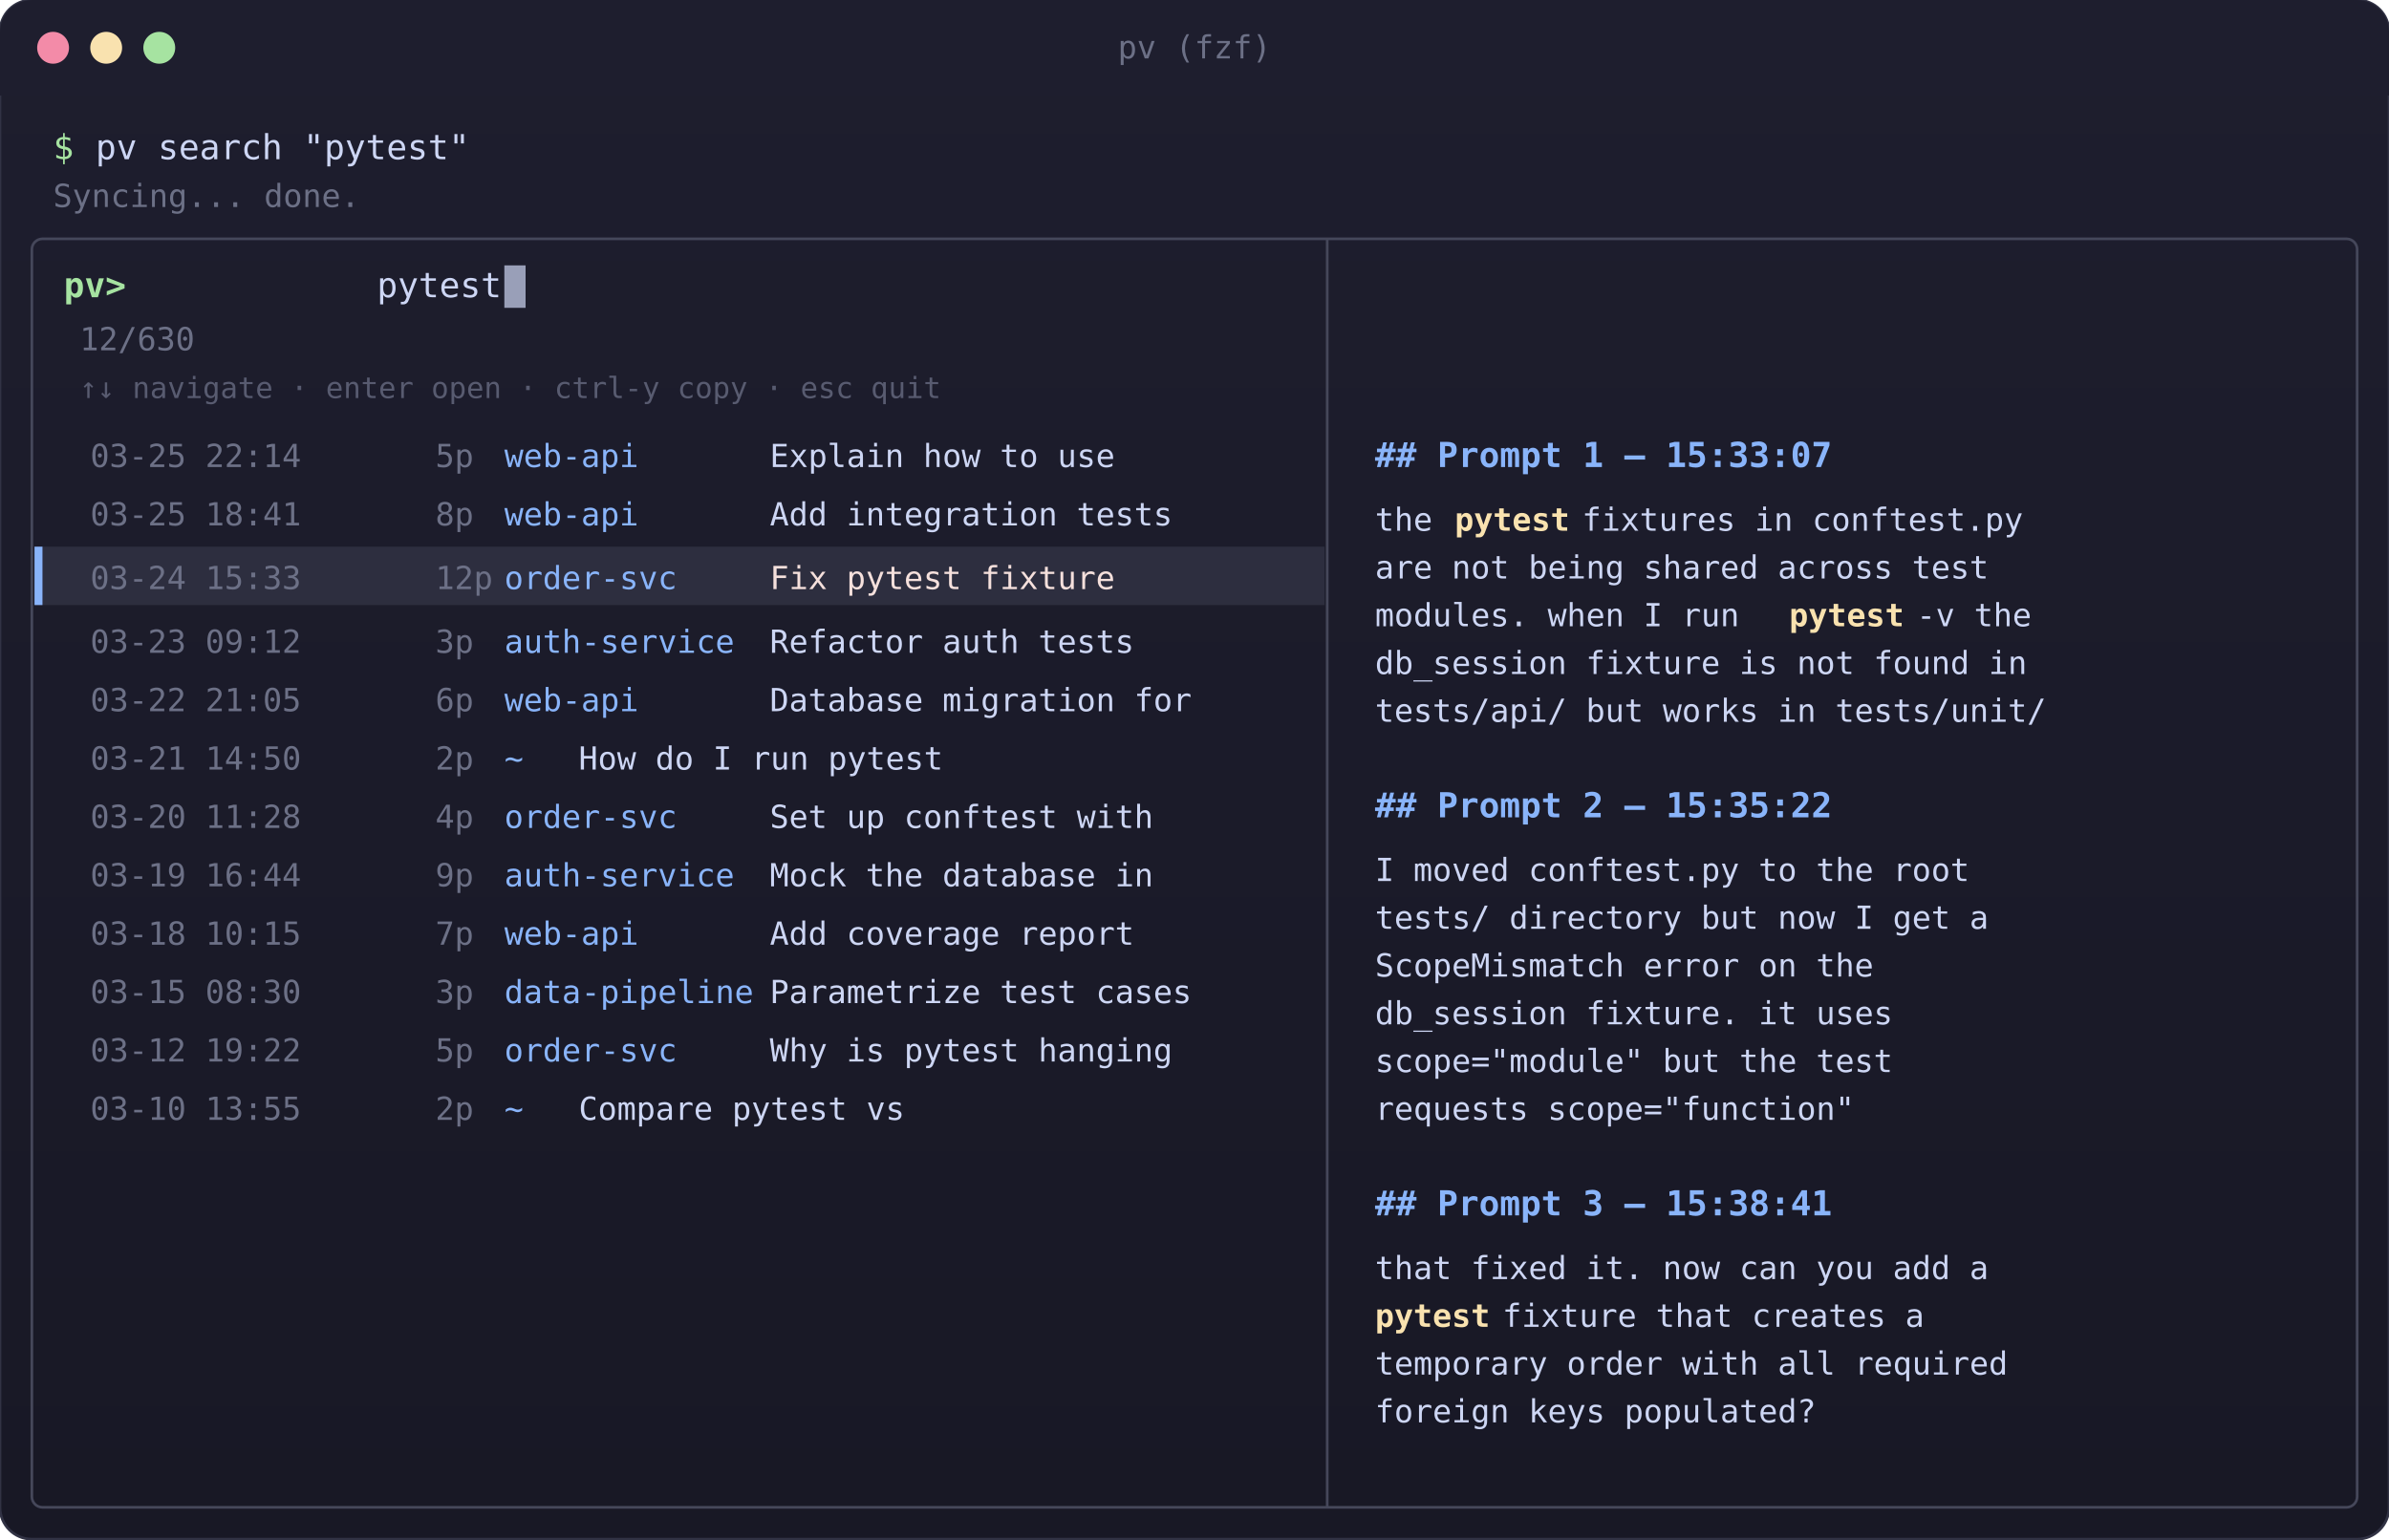
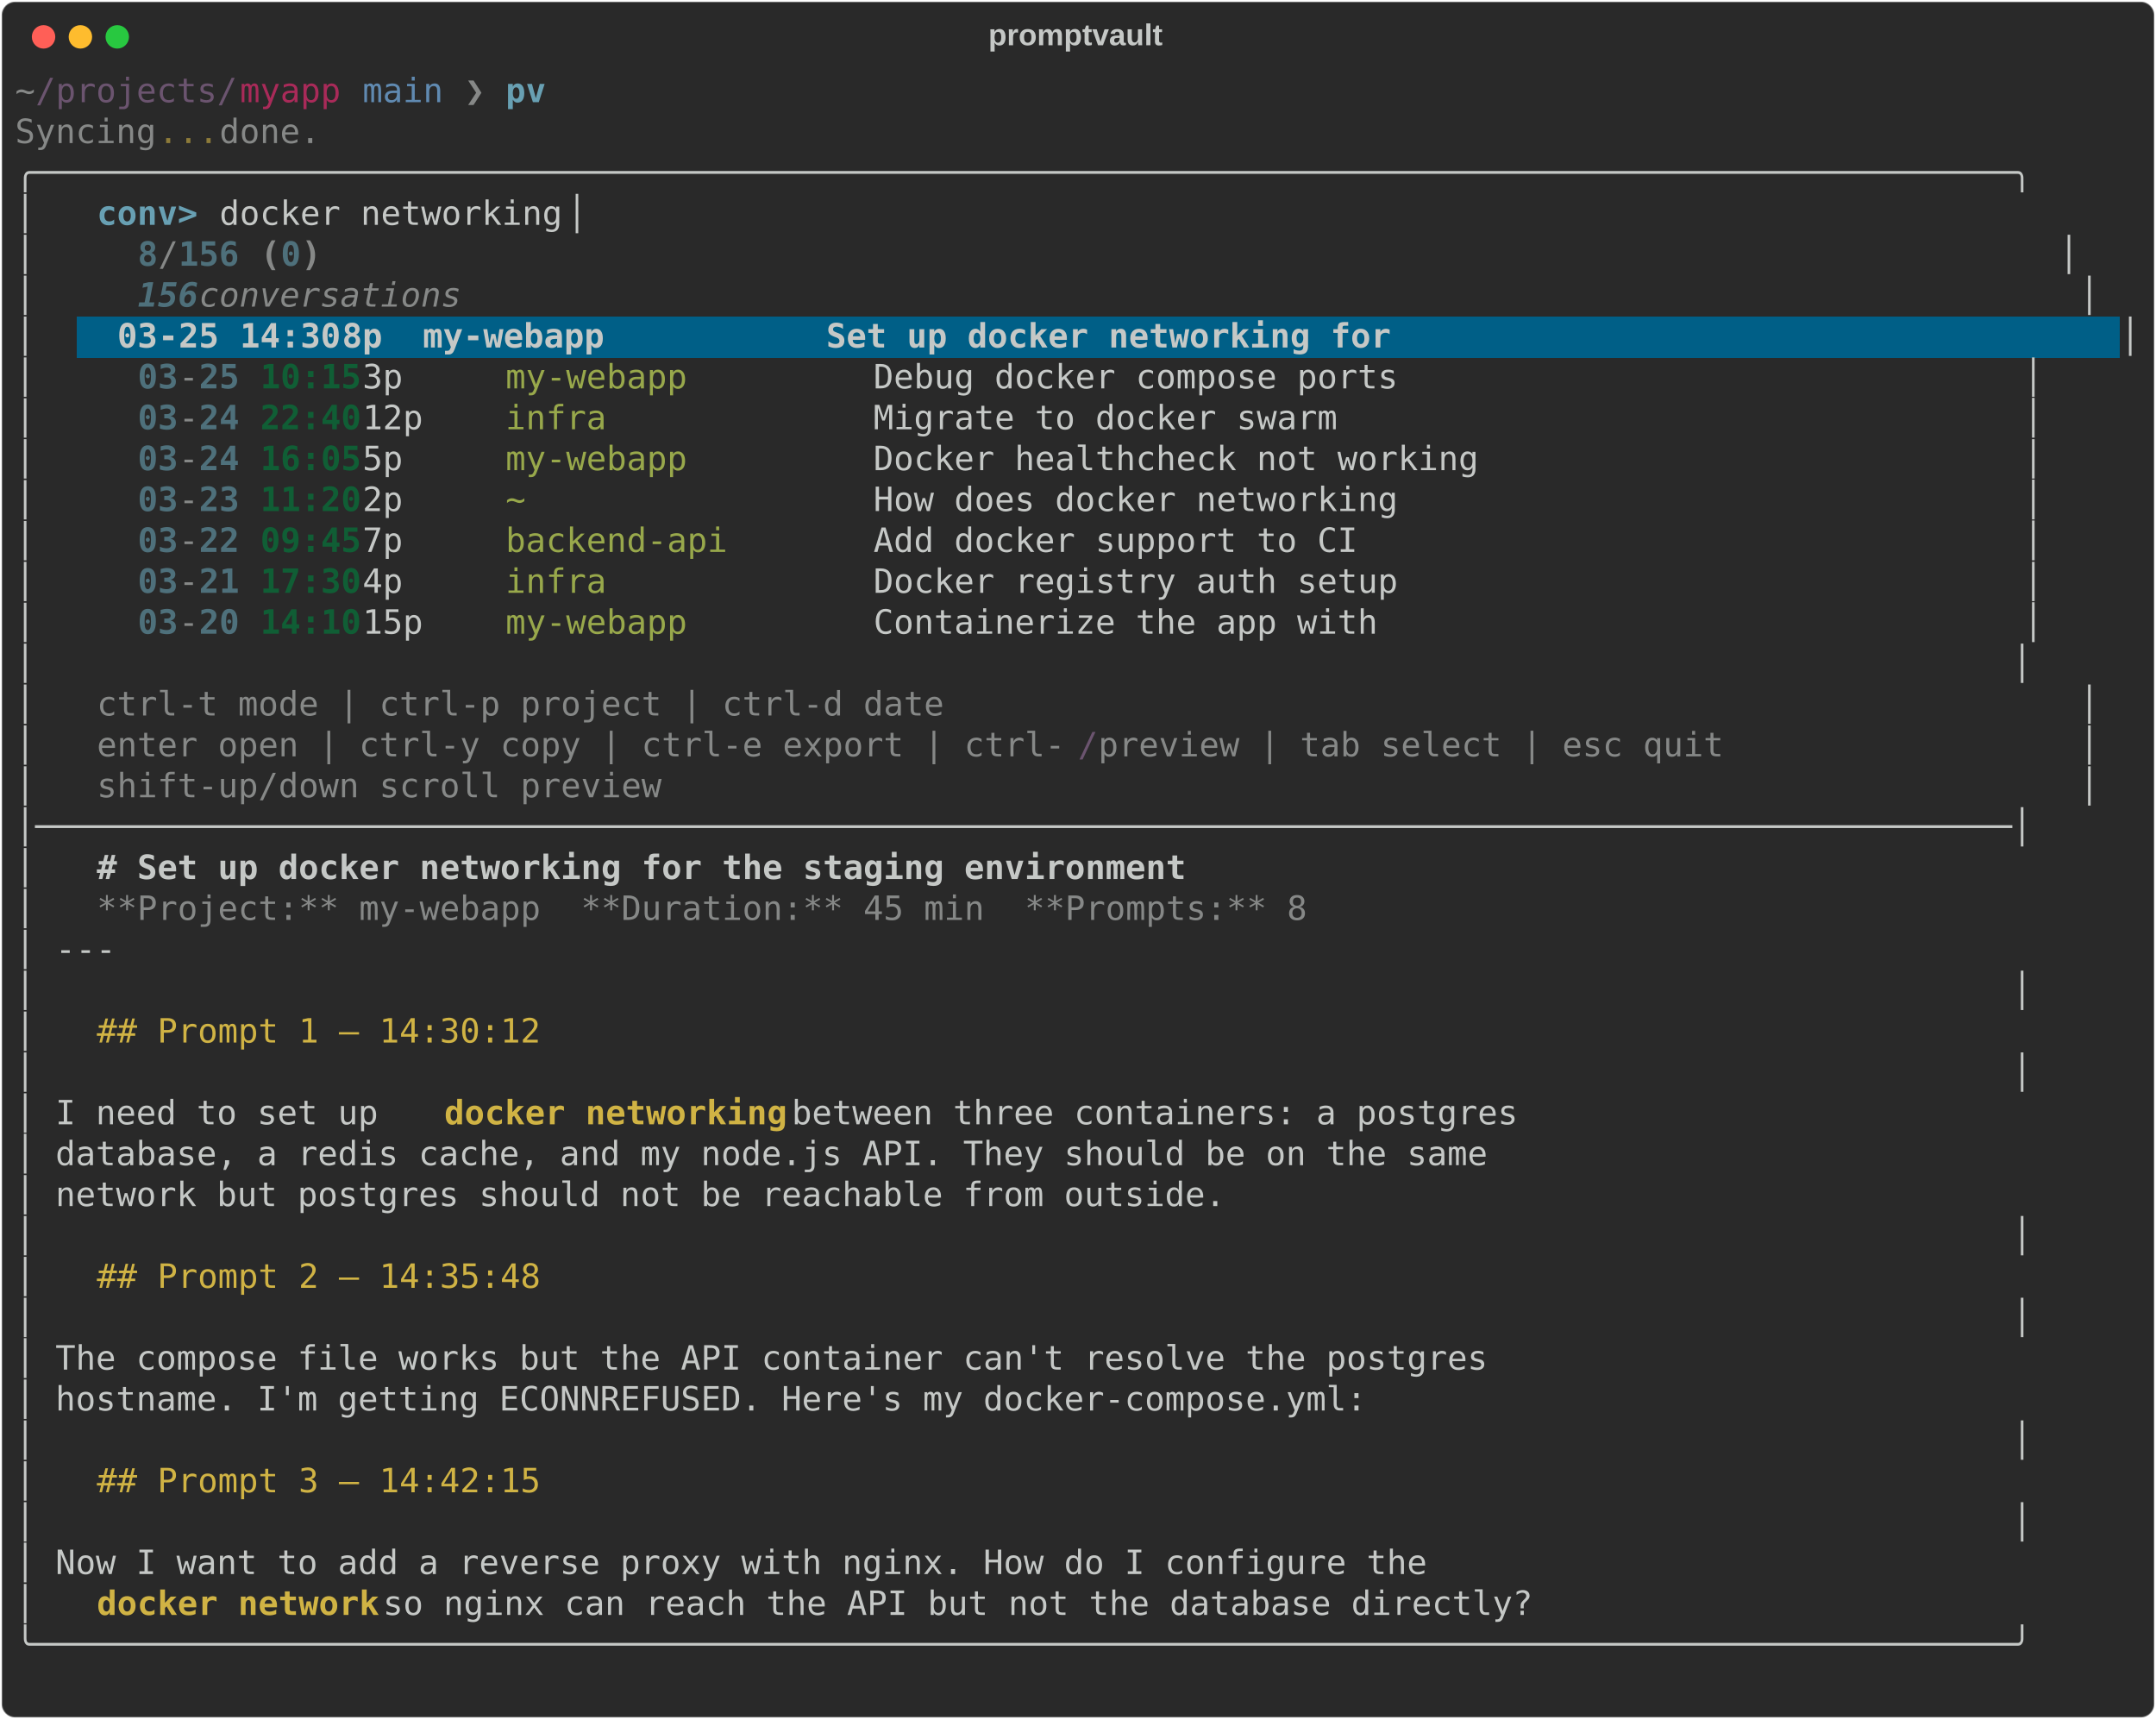
- <svg xmlns="http://www.w3.org/2000/svg" width="900" height="580" viewBox="0 0 900 580">
+ <svg xmlns="http://www.w3.org/2000/svg" class="rich-terminal" viewBox="0 0 1287 1026.0">
+   <style>
+ 
+     @font-face {
+         font-family: "Fira Code";
+         src: local("FiraCode-Regular"),
+                 url("https://cdnjs.cloudflare.com/ajax/libs/firacode/6.2.0/woff2/FiraCode-Regular.woff2") format("woff2"),
+                 url("https://cdnjs.cloudflare.com/ajax/libs/firacode/6.2.0/woff/FiraCode-Regular.woff") format("woff");
+         font-style: normal;
+         font-weight: 400;
+     }
+     @font-face {
+         font-family: "Fira Code";
+         src: local("FiraCode-Bold"),
+                 url("https://cdnjs.cloudflare.com/ajax/libs/firacode/6.2.0/woff2/FiraCode-Bold.woff2") format("woff2"),
+                 url("https://cdnjs.cloudflare.com/ajax/libs/firacode/6.2.0/woff/FiraCode-Bold.woff") format("woff");
+         font-style: bold;
+         font-weight: 700;
+     }
+ 
+     .terminal-2560423092-matrix {
+         font-family: Fira Code, monospace;
+         font-size: 20px;
+         line-height: 24.4px;
+         font-variant-east-asian: full-width;
+     }
+ 
+     .terminal-2560423092-title {
+         font-size: 18px;
+         font-weight: bold;
+         font-family: arial;
+     }
+ 
+     .terminal-2560423092-r1 { fill: #868887 }
+ .terminal-2560423092-r2 { fill: #6b546f }
+ .terminal-2560423092-r3 { fill: #a92a59 }
+ .terminal-2560423092-r4 { fill: #c5c8c6 }
+ .terminal-2560423092-r5 { fill: #608ab1 }
+ .terminal-2560423092-r6 { fill: #68a0b3;font-weight: bold }
+ .terminal-2560423092-r7 { fill: #8d7b39 }
+ .terminal-2560423092-r8 { fill: #4e707b;font-weight: bold }
+ .terminal-2560423092-r9 { fill: #868887;font-weight: bold }
+ .terminal-2560423092-r10 { fill: #4e707b;font-weight: bold;font-style: italic; }
+ .terminal-2560423092-r11 { fill: #868887;font-style: italic; }
+ .terminal-2560423092-r12 { fill: #c5c8c6;font-weight: bold }
+ .terminal-2560423092-r13 { fill: #105e35;font-weight: bold }
+ .terminal-2560423092-r14 { fill: #98a84b }
+ .terminal-2560423092-r15 { fill: #d0b344 }
+ .terminal-2560423092-r16 { fill: #d0b344;font-weight: bold }
+     </style>
  <defs>
-     <linearGradient id="tbg" x1="0%" y1="0%" x2="0%" y2="100%">
-       <stop offset="0%" style="stop-color:#1e1e2e" />
-       <stop offset="100%" style="stop-color:#181825" />
-     </linearGradient>
-     <clipPath id="window-clip">
-       <rect width="900" height="580" rx="12" />
+     <clipPath id="terminal-2560423092-clip-terminal">
+       <rect x="0" y="0" width="1267.8" height="975.0" />
+     </clipPath>
+     <clipPath id="terminal-2560423092-line-0">
+       <rect x="0" y="1.5" width="1268.8" height="24.65" />
+     </clipPath>
+     <clipPath id="terminal-2560423092-line-1">
+       <rect x="0" y="25.9" width="1268.8" height="24.65" />
+     </clipPath>
+     <clipPath id="terminal-2560423092-line-2">
+       <rect x="0" y="50.3" width="1268.8" height="24.65" />
+     </clipPath>
+     <clipPath id="terminal-2560423092-line-3">
+       <rect x="0" y="74.7" width="1268.8" height="24.65" />
+     </clipPath>
+     <clipPath id="terminal-2560423092-line-4">
+       <rect x="0" y="99.1" width="1268.8" height="24.65" />
+     </clipPath>
+     <clipPath id="terminal-2560423092-line-5">
+       <rect x="0" y="123.5" width="1268.8" height="24.65" />
+     </clipPath>
+     <clipPath id="terminal-2560423092-line-6">
+       <rect x="0" y="147.9" width="1268.8" height="24.65" />
+     </clipPath>
+     <clipPath id="terminal-2560423092-line-7">
+       <rect x="0" y="172.3" width="1268.8" height="24.65" />
+     </clipPath>
+     <clipPath id="terminal-2560423092-line-8">
+       <rect x="0" y="196.7" width="1268.8" height="24.65" />
+     </clipPath>
+     <clipPath id="terminal-2560423092-line-9">
+       <rect x="0" y="221.1" width="1268.8" height="24.65" />
+     </clipPath>
+     <clipPath id="terminal-2560423092-line-10">
+       <rect x="0" y="245.5" width="1268.8" height="24.65" />
+     </clipPath>
+     <clipPath id="terminal-2560423092-line-11">
+       <rect x="0" y="269.9" width="1268.8" height="24.65" />
+     </clipPath>
+     <clipPath id="terminal-2560423092-line-12">
+       <rect x="0" y="294.3" width="1268.8" height="24.65" />
+     </clipPath>
+     <clipPath id="terminal-2560423092-line-13">
+       <rect x="0" y="318.7" width="1268.8" height="24.65" />
+     </clipPath>
+     <clipPath id="terminal-2560423092-line-14">
+       <rect x="0" y="343.1" width="1268.8" height="24.65" />
+     </clipPath>
+     <clipPath id="terminal-2560423092-line-15">
+       <rect x="0" y="367.5" width="1268.8" height="24.65" />
+     </clipPath>
+     <clipPath id="terminal-2560423092-line-16">
+       <rect x="0" y="391.9" width="1268.8" height="24.65" />
+     </clipPath>
+     <clipPath id="terminal-2560423092-line-17">
+       <rect x="0" y="416.3" width="1268.8" height="24.65" />
+     </clipPath>
+     <clipPath id="terminal-2560423092-line-18">
+       <rect x="0" y="440.7" width="1268.8" height="24.65" />
+     </clipPath>
+     <clipPath id="terminal-2560423092-line-19">
+       <rect x="0" y="465.1" width="1268.8" height="24.65" />
+     </clipPath>
+     <clipPath id="terminal-2560423092-line-20">
+       <rect x="0" y="489.5" width="1268.8" height="24.65" />
+     </clipPath>
+     <clipPath id="terminal-2560423092-line-21">
+       <rect x="0" y="513.9" width="1268.8" height="24.65" />
+     </clipPath>
+     <clipPath id="terminal-2560423092-line-22">
+       <rect x="0" y="538.3" width="1268.8" height="24.65" />
+     </clipPath>
+     <clipPath id="terminal-2560423092-line-23">
+       <rect x="0" y="562.7" width="1268.8" height="24.65" />
+     </clipPath>
+     <clipPath id="terminal-2560423092-line-24">
+       <rect x="0" y="587.1" width="1268.8" height="24.65" />
+     </clipPath>
+     <clipPath id="terminal-2560423092-line-25">
+       <rect x="0" y="611.5" width="1268.8" height="24.65" />
+     </clipPath>
+     <clipPath id="terminal-2560423092-line-26">
+       <rect x="0" y="635.9" width="1268.8" height="24.65" />
+     </clipPath>
+     <clipPath id="terminal-2560423092-line-27">
+       <rect x="0" y="660.3" width="1268.8" height="24.65" />
+     </clipPath>
+     <clipPath id="terminal-2560423092-line-28">
+       <rect x="0" y="684.7" width="1268.8" height="24.65" />
+     </clipPath>
+     <clipPath id="terminal-2560423092-line-29">
+       <rect x="0" y="709.1" width="1268.8" height="24.65" />
+     </clipPath>
+     <clipPath id="terminal-2560423092-line-30">
+       <rect x="0" y="733.5" width="1268.8" height="24.65" />
+     </clipPath>
+     <clipPath id="terminal-2560423092-line-31">
+       <rect x="0" y="757.9" width="1268.8" height="24.65" />
+     </clipPath>
+     <clipPath id="terminal-2560423092-line-32">
+       <rect x="0" y="782.3" width="1268.8" height="24.65" />
+     </clipPath>
+     <clipPath id="terminal-2560423092-line-33">
+       <rect x="0" y="806.7" width="1268.8" height="24.65" />
+     </clipPath>
+     <clipPath id="terminal-2560423092-line-34">
+       <rect x="0" y="831.1" width="1268.8" height="24.65" />
+     </clipPath>
+     <clipPath id="terminal-2560423092-line-35">
+       <rect x="0" y="855.5" width="1268.8" height="24.65" />
+     </clipPath>
+     <clipPath id="terminal-2560423092-line-36">
+       <rect x="0" y="879.9" width="1268.8" height="24.65" />
+     </clipPath>
+     <clipPath id="terminal-2560423092-line-37">
+       <rect x="0" y="904.3" width="1268.8" height="24.65" />
+     </clipPath>
+     <clipPath id="terminal-2560423092-line-38">
+       <rect x="0" y="928.7" width="1268.8" height="24.65" />
    </clipPath>
  </defs>
-   <rect width="900" height="580" rx="12" fill="url(#tbg)" stroke="#313244" stroke-width="1" />
-   <rect width="900" height="36" rx="12" fill="#1e1e2e" clip-path="url(#window-clip)" />
-   <rect y="24" width="900" height="12" fill="#1e1e2e" />
-   <circle cx="20" cy="18" r="6" fill="#f38ba8" />
-   <circle cx="40" cy="18" r="6" fill="#f9e2af" />
-   <circle cx="60" cy="18" r="6" fill="#a6e3a1" />
-   <text x="450" y="22" text-anchor="middle" font-family="'SF Mono', 'Menlo', monospace" font-size="12" fill="#6c7086">pv (fzf)</text>
-   <text x="20" y="60" font-family="'SF Mono', 'Menlo', monospace" font-size="13" fill="#a6e3a1">$</text>
-   <text x="36" y="60" font-family="'SF Mono', 'Menlo', monospace" font-size="13" fill="#cdd6f4"> pv search "pytest"</text>
-   <text x="20" y="78" font-family="'SF Mono', 'Menlo', monospace" font-size="12" fill="#6c7086">Syncing... done.</text>
-   <rect x="12" y="90" width="876" height="478" rx="4" fill="none" stroke="#45475a" stroke-width="1" />
-   <text x="24" y="112" font-family="'SF Mono', 'Menlo', monospace" font-size="13" font-weight="bold" fill="#a6e3a1">pv&gt;</text>
-   <text x="142" y="112" font-family="'SF Mono', 'Menlo', monospace" font-size="13" fill="#cdd6f4"> pytest</text>
-   <rect x="190" y="100" width="8" height="16" fill="#cdd6f4" opacity="0.7" />
-   <text x="30" y="132" font-family="'SF Mono', 'Menlo', monospace" font-size="12" fill="#6c7086">  12/630</text>
-   <text x="30" y="150" font-family="'SF Mono', 'Menlo', monospace" font-size="11" fill="#585b70">  ↑↓ navigate · enter open · ctrl-y copy · esc quit</text>
-   <line x1="500" y1="90" x2="500" y2="568" stroke="#45475a" stroke-width="1" />
-   <text x="34" y="176" font-family="'SF Mono', 'Menlo', monospace" font-size="12" fill="#6c7086">03-25 22:14</text>
-   <text x="164" y="176" font-family="'SF Mono', 'Menlo', monospace" font-size="12" fill="#6c7086">5p</text>
-   <text x="190" y="176" font-family="'SF Mono', 'Menlo', monospace" font-size="12" fill="#89b4fa">web-api</text>
-   <text x="290" y="176" font-family="'SF Mono', 'Menlo', monospace" font-size="12" fill="#cdd6f4">Explain how to use</text>
-   <text x="34" y="198" font-family="'SF Mono', 'Menlo', monospace" font-size="12" fill="#6c7086">03-25 18:41</text>
-   <text x="164" y="198" font-family="'SF Mono', 'Menlo', monospace" font-size="12" fill="#6c7086">8p</text>
-   <text x="190" y="198" font-family="'SF Mono', 'Menlo', monospace" font-size="12" fill="#89b4fa">web-api</text>
-   <text x="290" y="198" font-family="'SF Mono', 'Menlo', monospace" font-size="12" fill="#cdd6f4">Add integration tests</text>
-   <rect x="13" y="206" width="486" height="22" fill="#313244" opacity="0.8" />
-   <rect x="13" y="206" width="3" height="22" fill="#89b4fa" />
-   <text x="34" y="222" font-family="'SF Mono', 'Menlo', monospace" font-size="12" fill="#6c7086">03-24 15:33</text>
-   <text x="164" y="222" font-family="'SF Mono', 'Menlo', monospace" font-size="12" fill="#6c7086">12p</text>
-   <text x="190" y="222" font-family="'SF Mono', 'Menlo', monospace" font-size="12" fill="#89b4fa">order-svc</text>
-   <text x="290" y="222" font-family="'SF Mono', 'Menlo', monospace" font-size="12" fill="#f5e0dc">Fix pytest fixture</text>
-   <text x="34" y="246" font-family="'SF Mono', 'Menlo', monospace" font-size="12" fill="#6c7086">03-23 09:12</text>
-   <text x="164" y="246" font-family="'SF Mono', 'Menlo', monospace" font-size="12" fill="#6c7086">3p</text>
-   <text x="190" y="246" font-family="'SF Mono', 'Menlo', monospace" font-size="12" fill="#89b4fa">auth-service</text>
-   <text x="290" y="246" font-family="'SF Mono', 'Menlo', monospace" font-size="12" fill="#cdd6f4">Refactor auth tests</text>
-   <text x="34" y="268" font-family="'SF Mono', 'Menlo', monospace" font-size="12" fill="#6c7086">03-22 21:05</text>
-   <text x="164" y="268" font-family="'SF Mono', 'Menlo', monospace" font-size="12" fill="#6c7086">6p</text>
-   <text x="190" y="268" font-family="'SF Mono', 'Menlo', monospace" font-size="12" fill="#89b4fa">web-api</text>
-   <text x="290" y="268" font-family="'SF Mono', 'Menlo', monospace" font-size="12" fill="#cdd6f4">Database migration for</text>
-   <text x="34" y="290" font-family="'SF Mono', 'Menlo', monospace" font-size="12" fill="#6c7086">03-21 14:50</text>
-   <text x="164" y="290" font-family="'SF Mono', 'Menlo', monospace" font-size="12" fill="#6c7086">2p</text>
-   <text x="190" y="290" font-family="'SF Mono', 'Menlo', monospace" font-size="12" fill="#89b4fa">~</text>
-   <text x="218" y="290" font-family="'SF Mono', 'Menlo', monospace" font-size="12" fill="#cdd6f4">How do I run pytest</text>
-   <text x="34" y="312" font-family="'SF Mono', 'Menlo', monospace" font-size="12" fill="#6c7086">03-20 11:28</text>
-   <text x="164" y="312" font-family="'SF Mono', 'Menlo', monospace" font-size="12" fill="#6c7086">4p</text>
-   <text x="190" y="312" font-family="'SF Mono', 'Menlo', monospace" font-size="12" fill="#89b4fa">order-svc</text>
-   <text x="290" y="312" font-family="'SF Mono', 'Menlo', monospace" font-size="12" fill="#cdd6f4">Set up conftest with</text>
-   <text x="34" y="334" font-family="'SF Mono', 'Menlo', monospace" font-size="12" fill="#6c7086">03-19 16:44</text>
-   <text x="164" y="334" font-family="'SF Mono', 'Menlo', monospace" font-size="12" fill="#6c7086">9p</text>
-   <text x="190" y="334" font-family="'SF Mono', 'Menlo', monospace" font-size="12" fill="#89b4fa">auth-service</text>
-   <text x="290" y="334" font-family="'SF Mono', 'Menlo', monospace" font-size="12" fill="#cdd6f4">Mock the database in</text>
-   <text x="34" y="356" font-family="'SF Mono', 'Menlo', monospace" font-size="12" fill="#6c7086">03-18 10:15</text>
-   <text x="164" y="356" font-family="'SF Mono', 'Menlo', monospace" font-size="12" fill="#6c7086">7p</text>
-   <text x="190" y="356" font-family="'SF Mono', 'Menlo', monospace" font-size="12" fill="#89b4fa">web-api</text>
-   <text x="290" y="356" font-family="'SF Mono', 'Menlo', monospace" font-size="12" fill="#cdd6f4">Add coverage report</text>
-   <text x="34" y="378" font-family="'SF Mono', 'Menlo', monospace" font-size="12" fill="#6c7086">03-15 08:30</text>
-   <text x="164" y="378" font-family="'SF Mono', 'Menlo', monospace" font-size="12" fill="#6c7086">3p</text>
-   <text x="190" y="378" font-family="'SF Mono', 'Menlo', monospace" font-size="12" fill="#89b4fa">data-pipeline</text>
-   <text x="290" y="378" font-family="'SF Mono', 'Menlo', monospace" font-size="12" fill="#cdd6f4">Parametrize test cases</text>
-   <text x="34" y="400" font-family="'SF Mono', 'Menlo', monospace" font-size="12" fill="#6c7086">03-12 19:22</text>
-   <text x="164" y="400" font-family="'SF Mono', 'Menlo', monospace" font-size="12" fill="#6c7086">5p</text>
-   <text x="190" y="400" font-family="'SF Mono', 'Menlo', monospace" font-size="12" fill="#89b4fa">order-svc</text>
-   <text x="290" y="400" font-family="'SF Mono', 'Menlo', monospace" font-size="12" fill="#cdd6f4">Why is pytest hanging</text>
-   <text x="34" y="422" font-family="'SF Mono', 'Menlo', monospace" font-size="12" fill="#6c7086">03-10 13:55</text>
-   <text x="164" y="422" font-family="'SF Mono', 'Menlo', monospace" font-size="12" fill="#6c7086">2p</text>
-   <text x="190" y="422" font-family="'SF Mono', 'Menlo', monospace" font-size="12" fill="#89b4fa">~</text>
-   <text x="218" y="422" font-family="'SF Mono', 'Menlo', monospace" font-size="12" fill="#cdd6f4">Compare pytest vs</text>
-   <text x="518" y="176" font-family="'SF Mono', 'Menlo', monospace" font-size="13" font-weight="bold" fill="#89b4fa">## Prompt 1 — 15:33:07</text>
-   <text x="518" y="200" font-family="'SF Mono', 'Menlo', monospace" font-size="12" fill="#cdd6f4">the </text>
-   <text x="548" y="200" font-family="'SF Mono', 'Menlo', monospace" font-size="12" font-weight="bold" fill="#f9e2af">pytest</text>
-   <text x="596" y="200" font-family="'SF Mono', 'Menlo', monospace" font-size="12" fill="#cdd6f4"> fixtures in conftest.py</text>
-   <text x="518" y="218" font-family="'SF Mono', 'Menlo', monospace" font-size="12" fill="#cdd6f4">are not being shared across test</text>
-   <text x="518" y="236" font-family="'SF Mono', 'Menlo', monospace" font-size="12" fill="#cdd6f4">modules. when I run </text>
-   <text x="674" y="236" font-family="'SF Mono', 'Menlo', monospace" font-size="12" font-weight="bold" fill="#f9e2af">pytest</text>
-   <text x="722" y="236" font-family="'SF Mono', 'Menlo', monospace" font-size="12" fill="#cdd6f4"> -v the</text>
-   <text x="518" y="254" font-family="'SF Mono', 'Menlo', monospace" font-size="12" fill="#cdd6f4">db_session fixture is not found in</text>
-   <text x="518" y="272" font-family="'SF Mono', 'Menlo', monospace" font-size="12" fill="#cdd6f4">tests/api/ but works in tests/unit/</text>
-   <text x="518" y="308" font-family="'SF Mono', 'Menlo', monospace" font-size="13" font-weight="bold" fill="#89b4fa">## Prompt 2 — 15:35:22</text>
-   <text x="518" y="332" font-family="'SF Mono', 'Menlo', monospace" font-size="12" fill="#cdd6f4">I moved conftest.py to the root</text>
-   <text x="518" y="350" font-family="'SF Mono', 'Menlo', monospace" font-size="12" fill="#cdd6f4">tests/ directory but now I get a</text>
-   <text x="518" y="368" font-family="'SF Mono', 'Menlo', monospace" font-size="12" fill="#cdd6f4">ScopeMismatch error on the</text>
-   <text x="518" y="386" font-family="'SF Mono', 'Menlo', monospace" font-size="12" fill="#cdd6f4">db_session fixture. it uses</text>
-   <text x="518" y="404" font-family="'SF Mono', 'Menlo', monospace" font-size="12" fill="#cdd6f4">scope="module" but the test</text>
-   <text x="518" y="422" font-family="'SF Mono', 'Menlo', monospace" font-size="12" fill="#cdd6f4">requests scope="function"</text>
-   <text x="518" y="458" font-family="'SF Mono', 'Menlo', monospace" font-size="13" font-weight="bold" fill="#89b4fa">## Prompt 3 — 15:38:41</text>
-   <text x="518" y="482" font-family="'SF Mono', 'Menlo', monospace" font-size="12" fill="#cdd6f4">that fixed it. now can you add a</text>
-   <text x="518" y="500" font-family="'SF Mono', 'Menlo', monospace" font-size="12" font-weight="bold" fill="#f9e2af">pytest</text>
-   <text x="566" y="500" font-family="'SF Mono', 'Menlo', monospace" font-size="12" fill="#cdd6f4"> fixture that creates a</text>
-   <text x="518" y="518" font-family="'SF Mono', 'Menlo', monospace" font-size="12" fill="#cdd6f4">temporary order with all required</text>
-   <text x="518" y="536" font-family="'SF Mono', 'Menlo', monospace" font-size="12" fill="#cdd6f4">foreign keys populated?</text>
+   <rect fill="#292929" stroke="rgba(255,255,255,0.35)" stroke-width="1" x="1" y="1" width="1285" height="1024" rx="8" />
+   <text class="terminal-2560423092-title" fill="#c5c8c6" text-anchor="middle" x="642" y="27">promptvault</text>
+   <g transform="translate(26,22)">
+     <circle cx="0" cy="0" r="7" fill="#ff5f57" />
+     <circle cx="22" cy="0" r="7" fill="#febc2e" />
+     <circle cx="44" cy="0" r="7" fill="#28c840" />
+   </g>
+   <g transform="translate(9, 41)" clip-path="url(#terminal-2560423092-clip-terminal)">
+     <rect fill="#005f87" x="36.6" y="147.9" width="24.4" height="24.65" shape-rendering="crispEdges" />
+     <rect fill="#005f87" x="61" y="147.9" width="24.4" height="24.65" shape-rendering="crispEdges" />
+     <rect fill="#005f87" x="85.4" y="147.9" width="12.2" height="24.65" shape-rendering="crispEdges" />
+     <rect fill="#005f87" x="97.6" y="147.9" width="24.4" height="24.65" shape-rendering="crispEdges" />
+     <rect fill="#005f87" x="122" y="147.9" width="12.2" height="24.65" shape-rendering="crispEdges" />
+     <rect fill="#005f87" x="134.2" y="147.9" width="61" height="24.65" shape-rendering="crispEdges" />
+     <rect fill="#005f87" x="195.2" y="147.9" width="1061.4" height="24.65" shape-rendering="crispEdges" />
+     <g class="terminal-2560423092-matrix">
+       <text class="terminal-2560423092-r1" x="0" y="20" textLength="12.2" clip-path="url(#terminal-2560423092-line-0)">~</text>
+       <text class="terminal-2560423092-r2" x="12.2" y="20" textLength="122" clip-path="url(#terminal-2560423092-line-0)">/projects/</text>
+       <text class="terminal-2560423092-r3" x="134.2" y="20" textLength="61" clip-path="url(#terminal-2560423092-line-0)">myapp</text>
+       <text class="terminal-2560423092-r5" x="207.4" y="20" textLength="48.8" clip-path="url(#terminal-2560423092-line-0)">main</text>
+       <text class="terminal-2560423092-r1" x="268.4" y="20" textLength="12.2" clip-path="url(#terminal-2560423092-line-0)">❯</text>
+       <text class="terminal-2560423092-r6" x="292.8" y="20" textLength="24.4" clip-path="url(#terminal-2560423092-line-0)">pv</text>
+       <text class="terminal-2560423092-r4" x="1268.8" y="20" textLength="12.2" clip-path="url(#terminal-2560423092-line-0)">
+ </text>
+       <text class="terminal-2560423092-r1" x="0" y="44.4" textLength="85.4" clip-path="url(#terminal-2560423092-line-1)">Syncing</text>
+       <text class="terminal-2560423092-r7" x="85.4" y="44.4" textLength="36.6" clip-path="url(#terminal-2560423092-line-1)">...</text>
+       <text class="terminal-2560423092-r1" x="122" y="44.4" textLength="73.2" clip-path="url(#terminal-2560423092-line-1)"> done.</text>
+       <text class="terminal-2560423092-r4" x="1268.8" y="44.4" textLength="12.2" clip-path="url(#terminal-2560423092-line-1)">
+ </text>
+       <text class="terminal-2560423092-r4" x="0" y="68.8" textLength="1244.4" clip-path="url(#terminal-2560423092-line-2)">  ╭──────────────────────────────────────────────────────────────────────────────────────────────────╮</text>
+       <text class="terminal-2560423092-r4" x="1268.8" y="68.8" textLength="12.2" clip-path="url(#terminal-2560423092-line-2)">
+ </text>
+       <text class="terminal-2560423092-r4" x="0" y="93.2" textLength="48.8" clip-path="url(#terminal-2560423092-line-3)">  │ </text>
+       <text class="terminal-2560423092-r6" x="48.8" y="93.2" textLength="61" clip-path="url(#terminal-2560423092-line-3)">conv&gt;</text>
+       <text class="terminal-2560423092-r4" x="122" y="93.2" textLength="207.4" clip-path="url(#terminal-2560423092-line-3)">docker networking</text>
+       <text class="terminal-2560423092-r4" x="329.4" y="93.2" textLength="927.2" clip-path="url(#terminal-2560423092-line-3)">                                                                           │</text>
+       <text class="terminal-2560423092-r4" x="1268.8" y="93.2" textLength="12.2" clip-path="url(#terminal-2560423092-line-3)">
+ </text>
+       <text class="terminal-2560423092-r4" x="0" y="117.6" textLength="73.2" clip-path="url(#terminal-2560423092-line-4)">  │   </text>
+       <text class="terminal-2560423092-r8" x="73.2" y="117.6" textLength="12.2" clip-path="url(#terminal-2560423092-line-4)">8</text>
+       <text class="terminal-2560423092-r1" x="85.4" y="117.6" textLength="12.2" clip-path="url(#terminal-2560423092-line-4)">/</text>
+       <text class="terminal-2560423092-r8" x="97.6" y="117.6" textLength="36.6" clip-path="url(#terminal-2560423092-line-4)">156</text>
+       <text class="terminal-2560423092-r9" x="146.4" y="117.6" textLength="12.2" clip-path="url(#terminal-2560423092-line-4)">(</text>
+       <text class="terminal-2560423092-r8" x="158.6" y="117.6" textLength="12.2" clip-path="url(#terminal-2560423092-line-4)">0</text>
+       <text class="terminal-2560423092-r9" x="170.8" y="117.6" textLength="12.2" clip-path="url(#terminal-2560423092-line-4)">)</text>
+       <text class="terminal-2560423092-r4" x="1220" y="117.6" textLength="12.2" clip-path="url(#terminal-2560423092-line-4)">│</text>
+       <text class="terminal-2560423092-r4" x="1268.8" y="117.6" textLength="12.2" clip-path="url(#terminal-2560423092-line-4)">
+ </text>
+       <text class="terminal-2560423092-r4" x="0" y="142" textLength="73.2" clip-path="url(#terminal-2560423092-line-5)">  │   </text>
+       <text class="terminal-2560423092-r10" x="73.2" y="142" textLength="36.6" clip-path="url(#terminal-2560423092-line-5)">156</text>
+       <text class="terminal-2560423092-r11" x="109.8" y="142" textLength="1122.4" clip-path="url(#terminal-2560423092-line-5)"> conversations                                                                              </text>
+       <text class="terminal-2560423092-r4" x="1232.2" y="142" textLength="12.2" clip-path="url(#terminal-2560423092-line-5)">│</text>
+       <text class="terminal-2560423092-r4" x="1268.8" y="142" textLength="12.2" clip-path="url(#terminal-2560423092-line-5)">
+ </text>
+       <text class="terminal-2560423092-r4" x="0" y="166.4" textLength="36.6" clip-path="url(#terminal-2560423092-line-6)">  │</text>
+       <text class="terminal-2560423092-r12" x="61" y="166.4" textLength="24.4" clip-path="url(#terminal-2560423092-line-6)">03</text>
+       <text class="terminal-2560423092-r12" x="85.4" y="166.4" textLength="12.2" clip-path="url(#terminal-2560423092-line-6)">-</text>
+       <text class="terminal-2560423092-r12" x="97.6" y="166.4" textLength="24.4" clip-path="url(#terminal-2560423092-line-6)">25</text>
+       <text class="terminal-2560423092-r12" x="134.2" y="166.4" textLength="61" clip-path="url(#terminal-2560423092-line-6)">14:30</text>
+       <text class="terminal-2560423092-r12" x="195.2" y="166.4" textLength="1061.4" clip-path="url(#terminal-2560423092-line-6)">   8p  my-webapp           Set up docker networking for                                </text>
+       <text class="terminal-2560423092-r4" x="1256.6" y="166.4" textLength="12.2" clip-path="url(#terminal-2560423092-line-6)">│</text>
+       <text class="terminal-2560423092-r4" x="1268.8" y="166.4" textLength="12.2" clip-path="url(#terminal-2560423092-line-6)">
+ </text>
+       <text class="terminal-2560423092-r4" x="0" y="190.8" textLength="73.2" clip-path="url(#terminal-2560423092-line-7)">  │   </text>
+       <text class="terminal-2560423092-r8" x="73.2" y="190.8" textLength="24.4" clip-path="url(#terminal-2560423092-line-7)">03</text>
+       <text class="terminal-2560423092-r1" x="97.6" y="190.8" textLength="12.2" clip-path="url(#terminal-2560423092-line-7)">-</text>
+       <text class="terminal-2560423092-r8" x="109.8" y="190.8" textLength="24.4" clip-path="url(#terminal-2560423092-line-7)">25</text>
+       <text class="terminal-2560423092-r13" x="146.4" y="190.8" textLength="61" clip-path="url(#terminal-2560423092-line-7)">10:15</text>
+       <text class="terminal-2560423092-r4" x="207.4" y="190.8" textLength="85.4" clip-path="url(#terminal-2560423092-line-7)">   3p  </text>
+       <text class="terminal-2560423092-r14" x="292.8" y="190.8" textLength="219.6" clip-path="url(#terminal-2560423092-line-7)">my-webapp         </text>
+       <text class="terminal-2560423092-r4" x="512.4" y="190.8" textLength="732" clip-path="url(#terminal-2560423092-line-7)">  Debug docker compose ports                               │</text>
+       <text class="terminal-2560423092-r4" x="1268.8" y="190.8" textLength="12.2" clip-path="url(#terminal-2560423092-line-7)">
+ </text>
+       <text class="terminal-2560423092-r4" x="0" y="215.2" textLength="73.2" clip-path="url(#terminal-2560423092-line-8)">  │   </text>
+       <text class="terminal-2560423092-r8" x="73.2" y="215.2" textLength="24.4" clip-path="url(#terminal-2560423092-line-8)">03</text>
+       <text class="terminal-2560423092-r1" x="97.6" y="215.2" textLength="12.2" clip-path="url(#terminal-2560423092-line-8)">-</text>
+       <text class="terminal-2560423092-r8" x="109.8" y="215.2" textLength="24.4" clip-path="url(#terminal-2560423092-line-8)">24</text>
+       <text class="terminal-2560423092-r13" x="146.4" y="215.2" textLength="61" clip-path="url(#terminal-2560423092-line-8)">22:40</text>
+       <text class="terminal-2560423092-r4" x="207.4" y="215.2" textLength="85.4" clip-path="url(#terminal-2560423092-line-8)">  12p  </text>
+       <text class="terminal-2560423092-r14" x="292.8" y="215.2" textLength="219.6" clip-path="url(#terminal-2560423092-line-8)">infra             </text>
+       <text class="terminal-2560423092-r4" x="512.4" y="215.2" textLength="732" clip-path="url(#terminal-2560423092-line-8)">  Migrate to docker swarm                                  │</text>
+       <text class="terminal-2560423092-r4" x="1268.8" y="215.2" textLength="12.2" clip-path="url(#terminal-2560423092-line-8)">
+ </text>
+       <text class="terminal-2560423092-r4" x="0" y="239.6" textLength="73.2" clip-path="url(#terminal-2560423092-line-9)">  │   </text>
+       <text class="terminal-2560423092-r8" x="73.2" y="239.6" textLength="24.4" clip-path="url(#terminal-2560423092-line-9)">03</text>
+       <text class="terminal-2560423092-r1" x="97.6" y="239.6" textLength="12.2" clip-path="url(#terminal-2560423092-line-9)">-</text>
+       <text class="terminal-2560423092-r8" x="109.8" y="239.6" textLength="24.4" clip-path="url(#terminal-2560423092-line-9)">24</text>
+       <text class="terminal-2560423092-r13" x="146.4" y="239.6" textLength="61" clip-path="url(#terminal-2560423092-line-9)">16:05</text>
+       <text class="terminal-2560423092-r4" x="207.4" y="239.6" textLength="85.4" clip-path="url(#terminal-2560423092-line-9)">   5p  </text>
+       <text class="terminal-2560423092-r14" x="292.8" y="239.6" textLength="219.6" clip-path="url(#terminal-2560423092-line-9)">my-webapp         </text>
+       <text class="terminal-2560423092-r4" x="512.4" y="239.6" textLength="732" clip-path="url(#terminal-2560423092-line-9)">  Docker healthcheck not working                           │</text>
+       <text class="terminal-2560423092-r4" x="1268.8" y="239.6" textLength="12.2" clip-path="url(#terminal-2560423092-line-9)">
+ </text>
+       <text class="terminal-2560423092-r4" x="0" y="264" textLength="73.2" clip-path="url(#terminal-2560423092-line-10)">  │   </text>
+       <text class="terminal-2560423092-r8" x="73.2" y="264" textLength="24.4" clip-path="url(#terminal-2560423092-line-10)">03</text>
+       <text class="terminal-2560423092-r1" x="97.6" y="264" textLength="12.2" clip-path="url(#terminal-2560423092-line-10)">-</text>
+       <text class="terminal-2560423092-r8" x="109.8" y="264" textLength="24.4" clip-path="url(#terminal-2560423092-line-10)">23</text>
+       <text class="terminal-2560423092-r13" x="146.4" y="264" textLength="61" clip-path="url(#terminal-2560423092-line-10)">11:20</text>
+       <text class="terminal-2560423092-r4" x="207.4" y="264" textLength="85.4" clip-path="url(#terminal-2560423092-line-10)">   2p  </text>
+       <text class="terminal-2560423092-r14" x="292.8" y="264" textLength="219.6" clip-path="url(#terminal-2560423092-line-10)">~                 </text>
+       <text class="terminal-2560423092-r4" x="512.4" y="264" textLength="732" clip-path="url(#terminal-2560423092-line-10)">  How does docker networking                               │</text>
+       <text class="terminal-2560423092-r4" x="1268.8" y="264" textLength="12.2" clip-path="url(#terminal-2560423092-line-10)">
+ </text>
+       <text class="terminal-2560423092-r4" x="0" y="288.4" textLength="73.2" clip-path="url(#terminal-2560423092-line-11)">  │   </text>
+       <text class="terminal-2560423092-r8" x="73.2" y="288.4" textLength="24.4" clip-path="url(#terminal-2560423092-line-11)">03</text>
+       <text class="terminal-2560423092-r1" x="97.6" y="288.4" textLength="12.2" clip-path="url(#terminal-2560423092-line-11)">-</text>
+       <text class="terminal-2560423092-r8" x="109.8" y="288.4" textLength="24.4" clip-path="url(#terminal-2560423092-line-11)">22</text>
+       <text class="terminal-2560423092-r13" x="146.4" y="288.4" textLength="61" clip-path="url(#terminal-2560423092-line-11)">09:45</text>
+       <text class="terminal-2560423092-r4" x="207.4" y="288.4" textLength="85.4" clip-path="url(#terminal-2560423092-line-11)">   7p  </text>
+       <text class="terminal-2560423092-r14" x="292.8" y="288.4" textLength="219.6" clip-path="url(#terminal-2560423092-line-11)">backend-api       </text>
+       <text class="terminal-2560423092-r4" x="512.4" y="288.4" textLength="732" clip-path="url(#terminal-2560423092-line-11)">  Add docker support to CI                                 │</text>
+       <text class="terminal-2560423092-r4" x="1268.8" y="288.4" textLength="12.2" clip-path="url(#terminal-2560423092-line-11)">
+ </text>
+       <text class="terminal-2560423092-r4" x="0" y="312.8" textLength="73.2" clip-path="url(#terminal-2560423092-line-12)">  │   </text>
+       <text class="terminal-2560423092-r8" x="73.2" y="312.8" textLength="24.4" clip-path="url(#terminal-2560423092-line-12)">03</text>
+       <text class="terminal-2560423092-r1" x="97.6" y="312.8" textLength="12.2" clip-path="url(#terminal-2560423092-line-12)">-</text>
+       <text class="terminal-2560423092-r8" x="109.8" y="312.8" textLength="24.4" clip-path="url(#terminal-2560423092-line-12)">21</text>
+       <text class="terminal-2560423092-r13" x="146.4" y="312.8" textLength="61" clip-path="url(#terminal-2560423092-line-12)">17:30</text>
+       <text class="terminal-2560423092-r4" x="207.4" y="312.8" textLength="85.4" clip-path="url(#terminal-2560423092-line-12)">   4p  </text>
+       <text class="terminal-2560423092-r14" x="292.8" y="312.8" textLength="219.6" clip-path="url(#terminal-2560423092-line-12)">infra             </text>
+       <text class="terminal-2560423092-r4" x="512.4" y="312.8" textLength="732" clip-path="url(#terminal-2560423092-line-12)">  Docker registry auth setup                               │</text>
+       <text class="terminal-2560423092-r4" x="1268.8" y="312.8" textLength="12.2" clip-path="url(#terminal-2560423092-line-12)">
+ </text>
+       <text class="terminal-2560423092-r4" x="0" y="337.2" textLength="73.2" clip-path="url(#terminal-2560423092-line-13)">  │   </text>
+       <text class="terminal-2560423092-r8" x="73.2" y="337.2" textLength="24.4" clip-path="url(#terminal-2560423092-line-13)">03</text>
+       <text class="terminal-2560423092-r1" x="97.6" y="337.2" textLength="12.2" clip-path="url(#terminal-2560423092-line-13)">-</text>
+       <text class="terminal-2560423092-r8" x="109.8" y="337.2" textLength="24.4" clip-path="url(#terminal-2560423092-line-13)">20</text>
+       <text class="terminal-2560423092-r13" x="146.4" y="337.2" textLength="61" clip-path="url(#terminal-2560423092-line-13)">14:10</text>
+       <text class="terminal-2560423092-r4" x="207.4" y="337.2" textLength="85.4" clip-path="url(#terminal-2560423092-line-13)">  15p  </text>
+       <text class="terminal-2560423092-r14" x="292.8" y="337.2" textLength="219.6" clip-path="url(#terminal-2560423092-line-13)">my-webapp         </text>
+       <text class="terminal-2560423092-r4" x="512.4" y="337.2" textLength="732" clip-path="url(#terminal-2560423092-line-13)">  Containerize the app with                                │</text>
+       <text class="terminal-2560423092-r4" x="1268.8" y="337.2" textLength="12.2" clip-path="url(#terminal-2560423092-line-13)">
+ </text>
+       <text class="terminal-2560423092-r4" x="0" y="361.6" textLength="1244.4" clip-path="url(#terminal-2560423092-line-14)">  │                                                                                                  │</text>
+       <text class="terminal-2560423092-r4" x="1268.8" y="361.6" textLength="12.2" clip-path="url(#terminal-2560423092-line-14)">
+ </text>
+       <text class="terminal-2560423092-r4" x="0" y="386" textLength="48.8" clip-path="url(#terminal-2560423092-line-15)">  │ </text>
+       <text class="terminal-2560423092-r1" x="48.8" y="386" textLength="1183.4" clip-path="url(#terminal-2560423092-line-15)">ctrl-t mode | ctrl-p project | ctrl-d date                                                       </text>
+       <text class="terminal-2560423092-r4" x="1232.2" y="386" textLength="12.2" clip-path="url(#terminal-2560423092-line-15)">│</text>
+       <text class="terminal-2560423092-r4" x="1268.8" y="386" textLength="12.2" clip-path="url(#terminal-2560423092-line-15)">
+ </text>
+       <text class="terminal-2560423092-r4" x="0" y="410.4" textLength="48.8" clip-path="url(#terminal-2560423092-line-16)">  │ </text>
+       <text class="terminal-2560423092-r1" x="48.8" y="410.4" textLength="585.6" clip-path="url(#terminal-2560423092-line-16)">enter open | ctrl-y copy | ctrl-e export | ctrl-</text>
+       <text class="terminal-2560423092-r2" x="634.4" y="410.4" textLength="12.2" clip-path="url(#terminal-2560423092-line-16)">/</text>
+       <text class="terminal-2560423092-r1" x="646.6" y="410.4" textLength="585.6" clip-path="url(#terminal-2560423092-line-16)"> preview | tab select | esc quit                </text>
+       <text class="terminal-2560423092-r4" x="1232.2" y="410.4" textLength="12.2" clip-path="url(#terminal-2560423092-line-16)">│</text>
+       <text class="terminal-2560423092-r4" x="1268.8" y="410.4" textLength="12.2" clip-path="url(#terminal-2560423092-line-16)">
+ </text>
+       <text class="terminal-2560423092-r4" x="0" y="434.8" textLength="48.8" clip-path="url(#terminal-2560423092-line-17)">  │ </text>
+       <text class="terminal-2560423092-r1" x="48.8" y="434.8" textLength="1183.4" clip-path="url(#terminal-2560423092-line-17)">shift-up/down scroll preview                                                                     </text>
+       <text class="terminal-2560423092-r4" x="1232.2" y="434.8" textLength="12.2" clip-path="url(#terminal-2560423092-line-17)">│</text>
+       <text class="terminal-2560423092-r4" x="1268.8" y="434.8" textLength="12.2" clip-path="url(#terminal-2560423092-line-17)">
+ </text>
+       <text class="terminal-2560423092-r4" x="0" y="459.2" textLength="1244.4" clip-path="url(#terminal-2560423092-line-18)">  │──────────────────────────────────────────────────────────────────────────────────────────────────│</text>
+       <text class="terminal-2560423092-r4" x="1268.8" y="459.2" textLength="12.2" clip-path="url(#terminal-2560423092-line-18)">
+ </text>
+       <text class="terminal-2560423092-r4" x="0" y="483.6" textLength="48.8" clip-path="url(#terminal-2560423092-line-19)">  │ </text>
+       <text class="terminal-2560423092-r12" x="48.8" y="483.6" textLength="658.8" clip-path="url(#terminal-2560423092-line-19)"># Set up docker networking for the staging environment</text>
+       <text class="terminal-2560423092-r4" x="1268.8" y="483.6" textLength="12.2" clip-path="url(#terminal-2560423092-line-19)">
+ </text>
+       <text class="terminal-2560423092-r4" x="0" y="508" textLength="48.8" clip-path="url(#terminal-2560423092-line-20)">  │ </text>
+       <text class="terminal-2560423092-r1" x="48.8" y="508" textLength="732" clip-path="url(#terminal-2560423092-line-20)">**Project:** my-webapp  **Duration:** 45 min  **Prompts:** 8</text>
+       <text class="terminal-2560423092-r4" x="1268.8" y="508" textLength="12.2" clip-path="url(#terminal-2560423092-line-20)">
+ </text>
+       <text class="terminal-2560423092-r4" x="0" y="532.4" textLength="85.4" clip-path="url(#terminal-2560423092-line-21)">  │ ---</text>
+       <text class="terminal-2560423092-r4" x="1268.8" y="532.4" textLength="12.2" clip-path="url(#terminal-2560423092-line-21)">
+ </text>
+       <text class="terminal-2560423092-r4" x="0" y="556.8" textLength="1244.4" clip-path="url(#terminal-2560423092-line-22)">  │                                                                                                  │</text>
+       <text class="terminal-2560423092-r4" x="1268.8" y="556.8" textLength="12.2" clip-path="url(#terminal-2560423092-line-22)">
+ </text>
+       <text class="terminal-2560423092-r4" x="0" y="581.2" textLength="48.8" clip-path="url(#terminal-2560423092-line-23)">  │ </text>
+       <text class="terminal-2560423092-r15" x="48.8" y="581.2" textLength="268.4" clip-path="url(#terminal-2560423092-line-23)">## Prompt 1 — 14:30:12</text>
+       <text class="terminal-2560423092-r4" x="1268.8" y="581.2" textLength="12.2" clip-path="url(#terminal-2560423092-line-23)">
+ </text>
+       <text class="terminal-2560423092-r4" x="0" y="605.6" textLength="1244.4" clip-path="url(#terminal-2560423092-line-24)">  │                                                                                                  │</text>
+       <text class="terminal-2560423092-r4" x="1268.8" y="605.6" textLength="12.2" clip-path="url(#terminal-2560423092-line-24)">
+ </text>
+       <text class="terminal-2560423092-r4" x="0" y="630" textLength="256.2" clip-path="url(#terminal-2560423092-line-25)">  │ I need to set up </text>
+       <text class="terminal-2560423092-r16" x="256.2" y="630" textLength="207.4" clip-path="url(#terminal-2560423092-line-25)">docker networking</text>
+       <text class="terminal-2560423092-r4" x="463.6" y="630" textLength="451.4" clip-path="url(#terminal-2560423092-line-25)"> between three containers: a postgres</text>
+       <text class="terminal-2560423092-r4" x="1268.8" y="630" textLength="12.2" clip-path="url(#terminal-2560423092-line-25)">
+ </text>
+       <text class="terminal-2560423092-r4" x="0" y="654.4" textLength="915" clip-path="url(#terminal-2560423092-line-26)">  │ database, a redis cache, and my node.js API. They should be on the same</text>
+       <text class="terminal-2560423092-r4" x="1268.8" y="654.4" textLength="12.2" clip-path="url(#terminal-2560423092-line-26)">
+ </text>
+       <text class="terminal-2560423092-r4" x="0" y="678.8" textLength="756.4" clip-path="url(#terminal-2560423092-line-27)">  │ network but postgres should not be reachable from outside.</text>
+       <text class="terminal-2560423092-r4" x="1268.8" y="678.8" textLength="12.2" clip-path="url(#terminal-2560423092-line-27)">
+ </text>
+       <text class="terminal-2560423092-r4" x="0" y="703.2" textLength="1244.4" clip-path="url(#terminal-2560423092-line-28)">  │                                                                                                  │</text>
+       <text class="terminal-2560423092-r4" x="1268.8" y="703.2" textLength="12.2" clip-path="url(#terminal-2560423092-line-28)">
+ </text>
+       <text class="terminal-2560423092-r4" x="0" y="727.6" textLength="48.8" clip-path="url(#terminal-2560423092-line-29)">  │ </text>
+       <text class="terminal-2560423092-r15" x="48.8" y="727.6" textLength="268.4" clip-path="url(#terminal-2560423092-line-29)">## Prompt 2 — 14:35:48</text>
+       <text class="terminal-2560423092-r4" x="1268.8" y="727.6" textLength="12.2" clip-path="url(#terminal-2560423092-line-29)">
+ </text>
+       <text class="terminal-2560423092-r4" x="0" y="752" textLength="1244.4" clip-path="url(#terminal-2560423092-line-30)">  │                                                                                                  │</text>
+       <text class="terminal-2560423092-r4" x="1268.8" y="752" textLength="12.2" clip-path="url(#terminal-2560423092-line-30)">
+ </text>
+       <text class="terminal-2560423092-r4" x="0" y="776.4" textLength="915" clip-path="url(#terminal-2560423092-line-31)">  │ The compose file works but the API container can't resolve the postgres</text>
+       <text class="terminal-2560423092-r4" x="1268.8" y="776.4" textLength="12.2" clip-path="url(#terminal-2560423092-line-31)">
+ </text>
+       <text class="terminal-2560423092-r4" x="0" y="800.8" textLength="841.8" clip-path="url(#terminal-2560423092-line-32)">  │ hostname. I'm getting ECONNREFUSED. Here's my docker-compose.yml:</text>
+       <text class="terminal-2560423092-r4" x="1268.8" y="800.8" textLength="12.2" clip-path="url(#terminal-2560423092-line-32)">
+ </text>
+       <text class="terminal-2560423092-r4" x="0" y="825.2" textLength="1244.4" clip-path="url(#terminal-2560423092-line-33)">  │                                                                                                  │</text>
+       <text class="terminal-2560423092-r4" x="1268.8" y="825.2" textLength="12.2" clip-path="url(#terminal-2560423092-line-33)">
+ </text>
+       <text class="terminal-2560423092-r4" x="0" y="849.6" textLength="48.8" clip-path="url(#terminal-2560423092-line-34)">  │ </text>
+       <text class="terminal-2560423092-r15" x="48.8" y="849.6" textLength="268.4" clip-path="url(#terminal-2560423092-line-34)">## Prompt 3 — 14:42:15</text>
+       <text class="terminal-2560423092-r4" x="1268.8" y="849.6" textLength="12.2" clip-path="url(#terminal-2560423092-line-34)">
+ </text>
+       <text class="terminal-2560423092-r4" x="0" y="874" textLength="1244.4" clip-path="url(#terminal-2560423092-line-35)">  │                                                                                                  │</text>
+       <text class="terminal-2560423092-r4" x="1268.8" y="874" textLength="12.2" clip-path="url(#terminal-2560423092-line-35)">
+ </text>
+       <text class="terminal-2560423092-r4" x="0" y="898.4" textLength="878.4" clip-path="url(#terminal-2560423092-line-36)">  │ Now I want to add a reverse proxy with nginx. How do I configure the</text>
+       <text class="terminal-2560423092-r4" x="1268.8" y="898.4" textLength="12.2" clip-path="url(#terminal-2560423092-line-36)">
+ </text>
+       <text class="terminal-2560423092-r4" x="0" y="922.8" textLength="48.8" clip-path="url(#terminal-2560423092-line-37)">  │ </text>
+       <text class="terminal-2560423092-r16" x="48.8" y="922.8" textLength="170.8" clip-path="url(#terminal-2560423092-line-37)">docker network</text>
+       <text class="terminal-2560423092-r4" x="219.6" y="922.8" textLength="707.6" clip-path="url(#terminal-2560423092-line-37)"> so nginx can reach the API but not the database directly?</text>
+       <text class="terminal-2560423092-r4" x="1268.8" y="922.8" textLength="12.2" clip-path="url(#terminal-2560423092-line-37)">
+ </text>
+       <text class="terminal-2560423092-r4" x="0" y="947.2" textLength="1244.4" clip-path="url(#terminal-2560423092-line-38)">  ╰──────────────────────────────────────────────────────────────────────────────────────────────────╯</text>
+       <text class="terminal-2560423092-r4" x="1268.8" y="947.2" textLength="12.2" clip-path="url(#terminal-2560423092-line-38)">
+ </text>
+       <text class="terminal-2560423092-r4" x="1268.8" y="971.6" textLength="12.2" clip-path="url(#terminal-2560423092-line-39)">
+ </text>
+     </g>
+   </g>
</svg>
